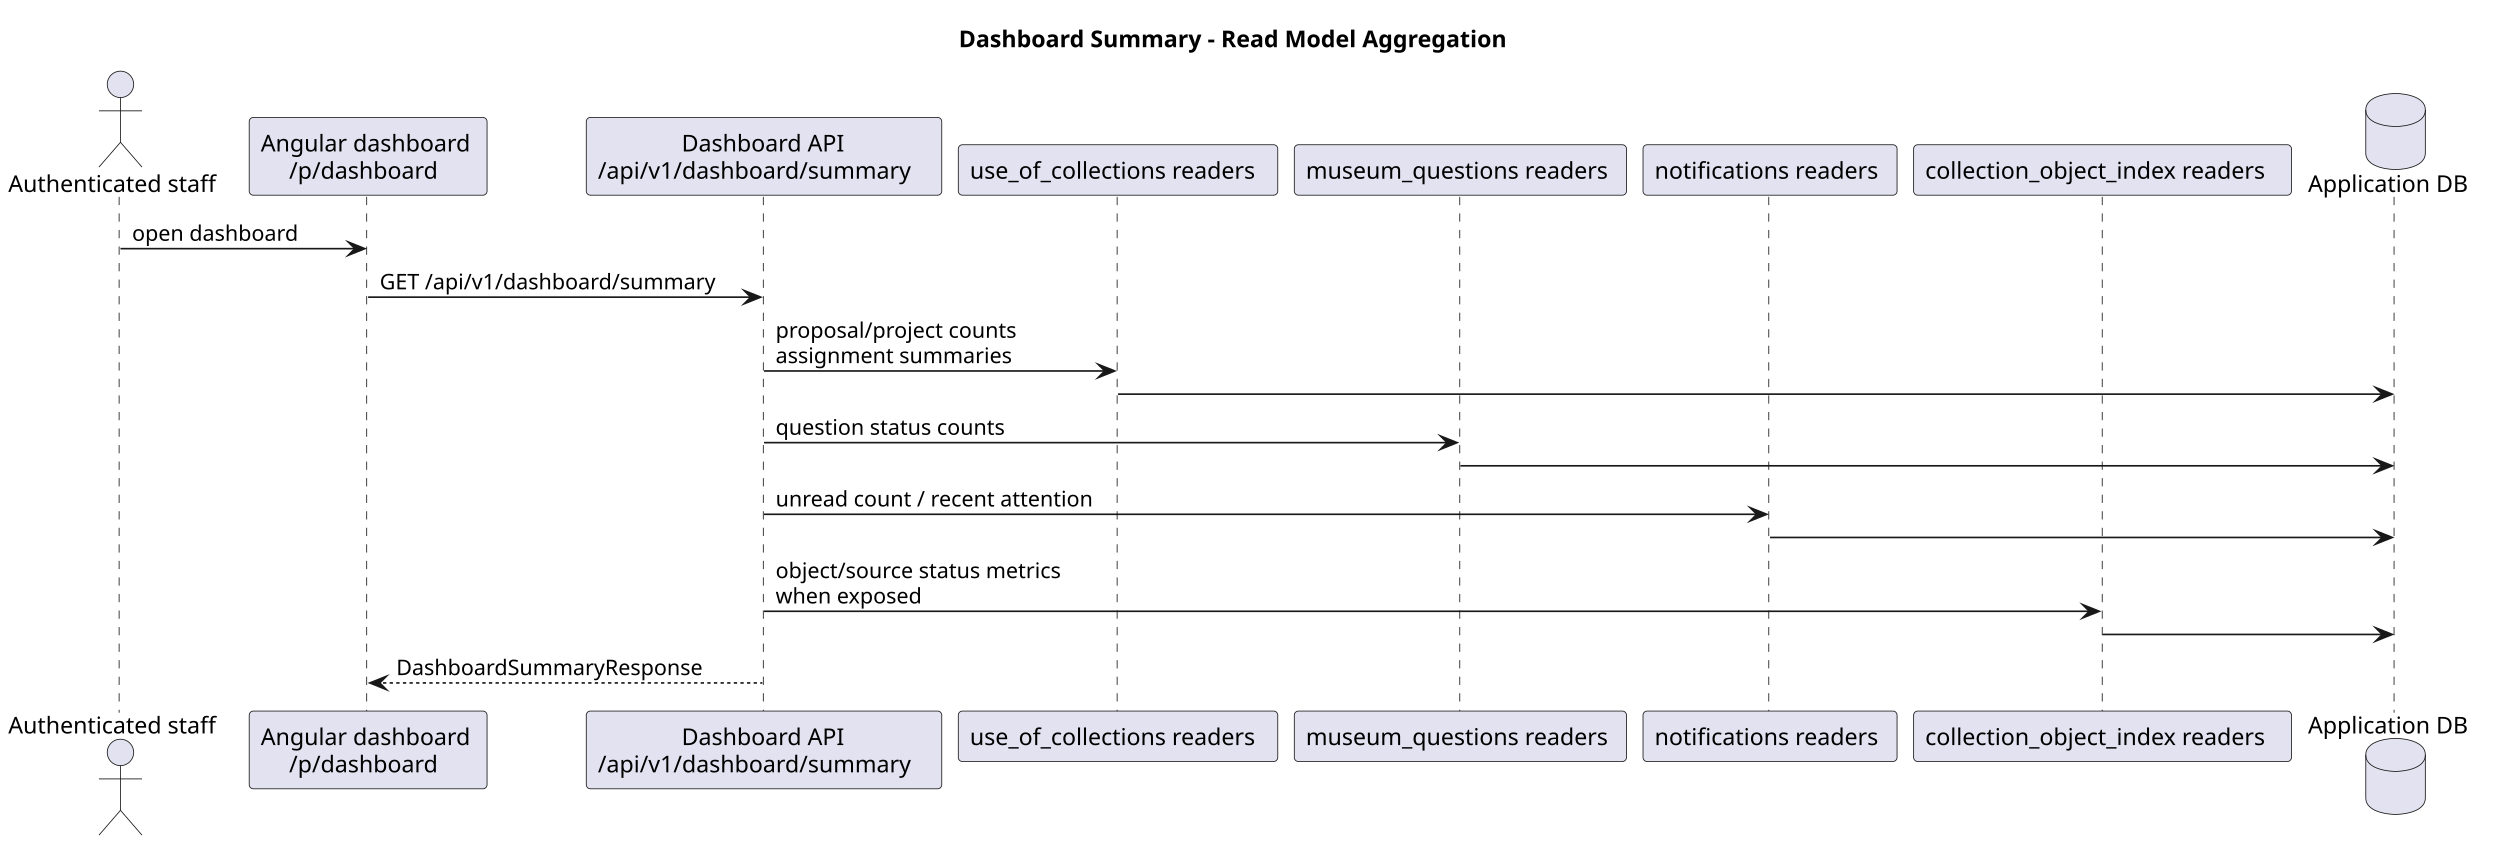
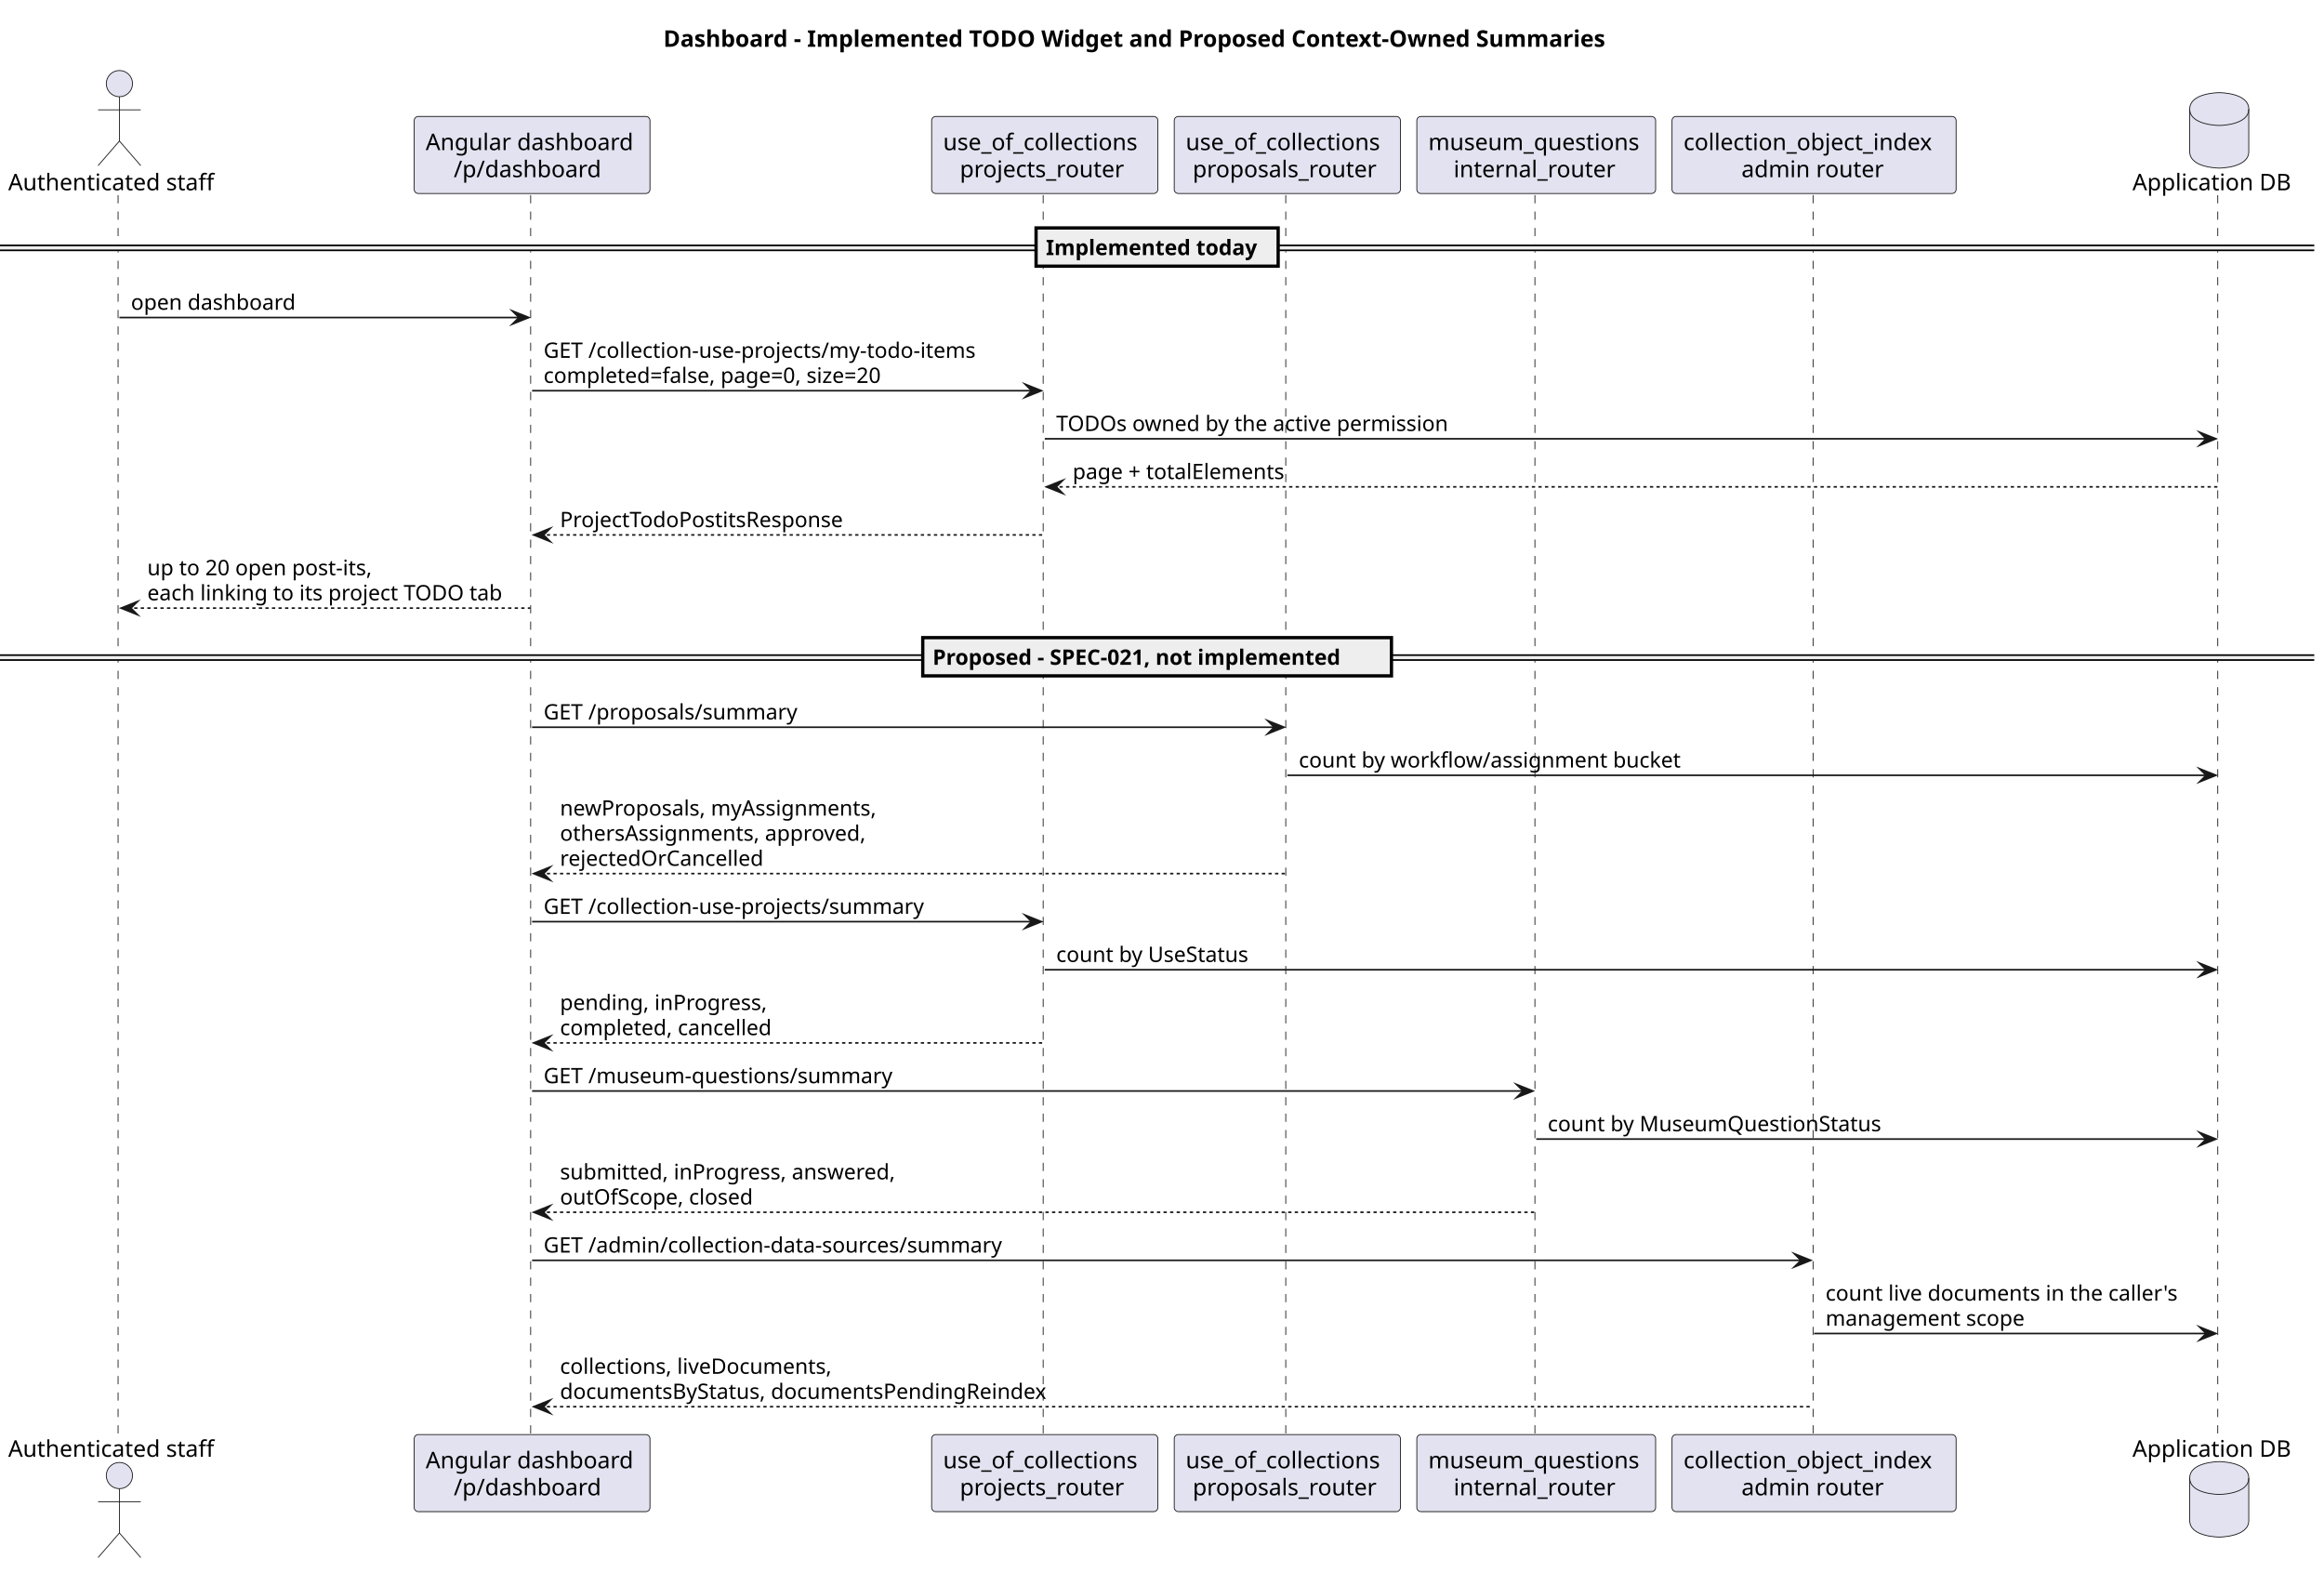
- <svg xmlns="http://www.w3.org/2000/svg" contentStyleType="text/css" data-diagram-type="SEQUENCE" height="513px" preserveAspectRatio="none" style="width:1511px;height:513px;background:#FFFFFF;" version="1.1" viewBox="0 0 1511 513" width="1511px" zoomAndPan="magnify">
+ <svg xmlns="http://www.w3.org/2000/svg" contentStyleType="text/css" data-diagram-type="SEQUENCE" height="958px" preserveAspectRatio="none" style="width:1417px;height:958px;background:#FFFFFF;" version="1.1" viewBox="0 0 1417 958" width="1417px" zoomAndPan="magnify">
  <defs />
  <g>
    <g class="title" data-source-line="1">
-       <text fill="#000000" font-family="sans-serif" font-size="14" font-weight="700" lengthAdjust="spacing" textLength="345.871" x="579.457" y="28.535">Dashboard Summary - Read Model Aggregation</text>
-     </g>
-     <g class="participant-lifeline" data-entity-uid="part1" data-qualified-name="staff" data-source-line="5" id="part1-lifeline">
-       <g>
-         <rect fill="#000000" fill-opacity="0" height="311.795" width="8" x="68.811" y="118.977" />
-         <line style="stroke:#181818;stroke-width:0.5;stroke-dasharray:5,5;" x1="72" x2="72" y1="118.977" y2="430.772" />
-       </g>
-     </g>
-     <g class="participant-lifeline" data-entity-uid="part2" data-qualified-name="ui" data-source-line="6" id="part2-lifeline">
-       <g>
-         <rect fill="#000000" fill-opacity="0" height="311.795" width="8" x="218.5" y="118.977" />
-         <line style="stroke:#181818;stroke-width:0.5;stroke-dasharray:5,5;" x1="221.623" x2="221.623" y1="118.977" y2="430.772" />
-       </g>
-     </g>
-     <g class="participant-lifeline" data-entity-uid="part3" data-qualified-name="dashboard" data-source-line="7" id="part3-lifeline">
-       <g>
-         <rect fill="#000000" fill-opacity="0" height="311.795" width="8" x="457.774" y="118.977" />
-         <line style="stroke:#181818;stroke-width:0.5;stroke-dasharray:5,5;" x1="461.351" x2="461.351" y1="118.977" y2="430.772" />
-       </g>
-     </g>
-     <g class="participant-lifeline" data-entity-uid="part4" data-qualified-name="uoc" data-source-line="8" id="part4-lifeline">
-       <g>
-         <rect fill="#000000" fill-opacity="0" height="311.795" width="8" x="671.738" y="118.977" />
-         <line style="stroke:#181818;stroke-width:0.5;stroke-dasharray:5,5;" x1="675.197" x2="675.197" y1="118.977" y2="430.772" />
-       </g>
-     </g>
-     <g class="participant-lifeline" data-entity-uid="part5" data-qualified-name="questions" data-source-line="9" id="part5-lifeline">
-       <g>
-         <rect fill="#000000" fill-opacity="0" height="311.795" width="8" x="878.661" y="118.977" />
-         <line style="stroke:#181818;stroke-width:0.5;stroke-dasharray:5,5;" x1="882.278" x2="882.278" y1="118.977" y2="430.772" />
-       </g>
-     </g>
-     <g class="participant-lifeline" data-entity-uid="part6" data-qualified-name="notifications" data-source-line="10" id="part6-lifeline">
-       <g>
-         <rect fill="#000000" fill-opacity="0" height="311.795" width="8" x="1065.814" y="118.977" />
-         <line style="stroke:#181818;stroke-width:0.5;stroke-dasharray:5,5;" x1="1069.043" x2="1069.043" y1="118.977" y2="430.772" />
-       </g>
-     </g>
-     <g class="participant-lifeline" data-entity-uid="part7" data-qualified-name="objects" data-source-line="11" id="part7-lifeline">
-       <g>
-         <rect fill="#000000" fill-opacity="0" height="311.795" width="8" x="1266.776" y="118.977" />
-         <line style="stroke:#181818;stroke-width:0.5;stroke-dasharray:5,5;" x1="1270.585" x2="1270.585" y1="118.977" y2="430.772" />
-       </g>
-     </g>
-     <g class="participant-lifeline" data-entity-uid="part8" data-qualified-name="db" data-source-line="12" id="part8-lifeline">
-       <g>
-         <rect fill="#000000" fill-opacity="0" height="311.795" width="8" x="1443.876" y="118.977" />
-         <line style="stroke:#181818;stroke-width:0.5;stroke-dasharray:5,5;" x1="1446.967" x2="1446.967" y1="118.977" y2="430.772" />
-       </g>
-     </g>
-     <g class="participant participant-head" data-entity-uid="part1" data-qualified-name="staff" data-source-line="5" id="part1-head">
+       <text fill="#000000" font-family="sans-serif" font-size="14" font-weight="700" lengthAdjust="spacing" textLength="601.139" x="404.448" y="28.535">Dashboard - Implemented TODO Widget and Proposed Context-Owned Summaries</text>
+     </g>
+     <g class="participant-lifeline" data-entity-uid="part1" data-qualified-name="staff" data-source-line="13" id="part1-lifeline">
+       <g>
+         <rect fill="#000000" fill-opacity="0" height="756.695" width="8" x="68.811" y="118.977" />
+         <line style="stroke:#181818;stroke-width:0.5;stroke-dasharray:5,5;" x1="72" x2="72" y1="118.977" y2="875.672" />
+       </g>
+     </g>
+     <g class="participant-lifeline" data-entity-uid="part2" data-qualified-name="ui" data-source-line="14" id="part2-lifeline">
+       <g>
+         <rect fill="#000000" fill-opacity="0" height="756.695" width="8" x="320.432" y="118.977" />
+         <line style="stroke:#181818;stroke-width:0.5;stroke-dasharray:5,5;" x1="323.556" x2="323.556" y1="118.977" y2="875.672" />
+       </g>
+     </g>
+     <g class="participant-lifeline" data-entity-uid="part3" data-qualified-name="projects" data-source-line="15" id="part3-lifeline">
+       <g>
+         <rect fill="#000000" fill-opacity="0" height="756.695" width="8" x="633.003" y="118.977" />
+         <line style="stroke:#181818;stroke-width:0.5;stroke-dasharray:5,5;" x1="636.045" x2="636.045" y1="118.977" y2="875.672" />
+       </g>
+     </g>
+     <g class="participant-lifeline" data-entity-uid="part4" data-qualified-name="proposals" data-source-line="16" id="part4-lifeline">
+       <g>
+         <rect fill="#000000" fill-opacity="0" height="756.695" width="8" x="780.918" y="118.977" />
+         <line style="stroke:#181818;stroke-width:0.5;stroke-dasharray:5,5;" x1="783.96" x2="783.96" y1="118.977" y2="875.672" />
+       </g>
+     </g>
+     <g class="participant-lifeline" data-entity-uid="part5" data-qualified-name="questions" data-source-line="17" id="part5-lifeline">
+       <g>
+         <rect fill="#000000" fill-opacity="0" height="756.695" width="8" x="932.675" y="118.977" />
+         <line style="stroke:#181818;stroke-width:0.5;stroke-dasharray:5,5;" x1="935.875" x2="935.875" y1="118.977" y2="875.672" />
+       </g>
+     </g>
+     <g class="participant-lifeline" data-entity-uid="part6" data-qualified-name="catalog" data-source-line="18" id="part6-lifeline">
+       <g>
+         <rect fill="#000000" fill-opacity="0" height="756.695" width="8" x="1102.082" y="118.977" />
+         <line style="stroke:#181818;stroke-width:0.5;stroke-dasharray:5,5;" x1="1105.474" x2="1105.474" y1="118.977" y2="875.672" />
+       </g>
+     </g>
+     <g class="participant-lifeline" data-entity-uid="part7" data-qualified-name="db" data-source-line="19" id="part7-lifeline">
+       <g>
+         <rect fill="#000000" fill-opacity="0" height="756.695" width="8" x="1349.126" y="118.977" />
+         <line style="stroke:#181818;stroke-width:0.5;stroke-dasharray:5,5;" x1="1352.217" x2="1352.217" y1="118.977" y2="875.672" />
+       </g>
+     </g>
+     <g class="participant participant-head" data-entity-uid="part1" data-qualified-name="staff" data-source-line="13" id="part1-head">
      <text fill="#000000" font-family="sans-serif" font-size="14" lengthAdjust="spacing" textLength="129.623" x="5" y="116.023">Authenticated staff</text>
      <ellipse cx="72.811" cy="50.988" fill="#E2E2F0" rx="8" ry="8" style="stroke:#181818;stroke-width:0.5;" />
      <path d="M72.811,58.988 L72.811,85.988 M59.812,66.988 L85.811,66.988 M72.811,85.988 L59.812,100.988 M72.811,85.988 L85.811,100.988" fill="none" style="stroke:#181818;stroke-width:0.5;" />
    </g>
-     <g class="participant participant-tail" data-entity-uid="part1" data-qualified-name="staff" data-source-line="5" id="part1-tail">
-       <text fill="#000000" font-family="sans-serif" font-size="14" lengthAdjust="spacing" textLength="129.623" x="5" y="443.307">Authenticated staff</text>
-       <ellipse cx="72.811" cy="454.76" fill="#E2E2F0" rx="8" ry="8" style="stroke:#181818;stroke-width:0.5;" />
-       <path d="M72.811,462.76 L72.811,489.76 M59.812,470.76 L85.811,470.76 M72.811,489.76 L59.812,504.76 M72.811,489.76 L85.811,504.76" fill="none" style="stroke:#181818;stroke-width:0.5;" />
-     </g>
-     <g class="participant participant-head" data-entity-uid="part2" data-qualified-name="ui" data-source-line="6" id="part2-head">
-       <rect fill="#E2E2F0" height="46.977" rx="2.5" ry="2.5" style="stroke:#181818;stroke-width:0.5;" width="143.753" x="150.623" y="71" />
-       <text fill="#000000" font-family="sans-serif" font-size="14" lengthAdjust="spacing" textLength="129.753" x="157.623" y="91.535">Angular dashboard</text>
-       <text fill="#000000" font-family="sans-serif" font-size="14" lengthAdjust="spacing" textLength="95.546" x="174.727" y="108.023">/p/dashboard</text>
-     </g>
-     <g class="participant participant-tail" data-entity-uid="part2" data-qualified-name="ui" data-source-line="6" id="part2-tail">
-       <rect fill="#E2E2F0" height="46.977" rx="2.5" ry="2.5" style="stroke:#181818;stroke-width:0.5;" width="143.753" x="150.623" y="429.772" />
-       <text fill="#000000" font-family="sans-serif" font-size="14" lengthAdjust="spacing" textLength="129.753" x="157.623" y="450.307">Angular dashboard</text>
-       <text fill="#000000" font-family="sans-serif" font-size="14" lengthAdjust="spacing" textLength="95.546" x="174.727" y="466.795">/p/dashboard</text>
-     </g>
-     <g class="participant participant-head" data-entity-uid="part3" data-qualified-name="dashboard" data-source-line="7" id="part3-head">
-       <rect fill="#E2E2F0" height="46.977" rx="2.5" ry="2.5" style="stroke:#181818;stroke-width:0.5;" width="214.847" x="354.351" y="71" />
-       <text fill="#000000" font-family="sans-serif" font-size="14" lengthAdjust="spacing" textLength="99.586" x="411.981" y="91.535">Dashboard API</text>
-       <text fill="#000000" font-family="sans-serif" font-size="14" lengthAdjust="spacing" textLength="200.847" x="361.351" y="108.023">/api/v1/dashboard/summary</text>
-     </g>
-     <g class="participant participant-tail" data-entity-uid="part3" data-qualified-name="dashboard" data-source-line="7" id="part3-tail">
-       <rect fill="#E2E2F0" height="46.977" rx="2.5" ry="2.5" style="stroke:#181818;stroke-width:0.5;" width="214.847" x="354.351" y="429.772" />
-       <text fill="#000000" font-family="sans-serif" font-size="14" lengthAdjust="spacing" textLength="99.586" x="411.981" y="450.307">Dashboard API</text>
-       <text fill="#000000" font-family="sans-serif" font-size="14" lengthAdjust="spacing" textLength="200.847" x="361.351" y="466.795">/api/v1/dashboard/summary</text>
-     </g>
-     <g class="participant participant-head" data-entity-uid="part4" data-qualified-name="uoc" data-source-line="8" id="part4-head">
-       <rect fill="#E2E2F0" height="30.488" rx="2.5" ry="2.5" style="stroke:#181818;stroke-width:0.5;" width="193.081" x="579.197" y="87.488" />
-       <text fill="#000000" font-family="sans-serif" font-size="14" lengthAdjust="spacing" textLength="179.081" x="586.197" y="108.023">use_of_collections readers</text>
-     </g>
-     <g class="participant participant-tail" data-entity-uid="part4" data-qualified-name="uoc" data-source-line="8" id="part4-tail">
-       <rect fill="#E2E2F0" height="30.488" rx="2.5" ry="2.5" style="stroke:#181818;stroke-width:0.5;" width="193.081" x="579.197" y="429.772" />
-       <text fill="#000000" font-family="sans-serif" font-size="14" lengthAdjust="spacing" textLength="179.081" x="586.197" y="450.307">use_of_collections readers</text>
-     </g>
-     <g class="participant participant-head" data-entity-uid="part5" data-qualified-name="questions" data-source-line="9" id="part5-head">
-       <rect fill="#E2E2F0" height="30.488" rx="2.5" ry="2.5" style="stroke:#181818;stroke-width:0.5;" width="200.765" x="782.278" y="87.488" />
-       <text fill="#000000" font-family="sans-serif" font-size="14" lengthAdjust="spacing" textLength="186.765" x="789.278" y="108.023">museum_questions readers</text>
-     </g>
-     <g class="participant participant-tail" data-entity-uid="part5" data-qualified-name="questions" data-source-line="9" id="part5-tail">
-       <rect fill="#E2E2F0" height="30.488" rx="2.5" ry="2.5" style="stroke:#181818;stroke-width:0.5;" width="200.765" x="782.278" y="429.772" />
-       <text fill="#000000" font-family="sans-serif" font-size="14" lengthAdjust="spacing" textLength="186.765" x="789.278" y="450.307">museum_questions readers</text>
-     </g>
-     <g class="participant participant-head" data-entity-uid="part6" data-qualified-name="notifications" data-source-line="10" id="part6-head">
-       <rect fill="#E2E2F0" height="30.488" rx="2.5" ry="2.5" style="stroke:#181818;stroke-width:0.5;" width="153.542" x="993.043" y="87.488" />
-       <text fill="#000000" font-family="sans-serif" font-size="14" lengthAdjust="spacing" textLength="139.542" x="1000.043" y="108.023">notifications readers</text>
-     </g>
-     <g class="participant participant-tail" data-entity-uid="part6" data-qualified-name="notifications" data-source-line="10" id="part6-tail">
-       <rect fill="#E2E2F0" height="30.488" rx="2.5" ry="2.5" style="stroke:#181818;stroke-width:0.5;" width="153.542" x="993.043" y="429.772" />
-       <text fill="#000000" font-family="sans-serif" font-size="14" lengthAdjust="spacing" textLength="139.542" x="1000.043" y="450.307">notifications readers</text>
-     </g>
-     <g class="participant participant-head" data-entity-uid="part7" data-qualified-name="objects" data-source-line="11" id="part7-head">
-       <rect fill="#E2E2F0" height="30.488" rx="2.5" ry="2.5" style="stroke:#181818;stroke-width:0.5;" width="228.382" x="1156.585" y="87.488" />
-       <text fill="#000000" font-family="sans-serif" font-size="14" lengthAdjust="spacing" textLength="214.382" x="1163.585" y="108.023">collection_object_index readers</text>
-     </g>
-     <g class="participant participant-tail" data-entity-uid="part7" data-qualified-name="objects" data-source-line="11" id="part7-tail">
-       <rect fill="#E2E2F0" height="30.488" rx="2.5" ry="2.5" style="stroke:#181818;stroke-width:0.5;" width="228.382" x="1156.585" y="429.772" />
-       <text fill="#000000" font-family="sans-serif" font-size="14" lengthAdjust="spacing" textLength="214.382" x="1163.585" y="450.307">collection_object_index readers</text>
-     </g>
-     <g class="participant participant-head" data-entity-uid="part8" data-qualified-name="db" data-source-line="12" id="part8-head">
-       <text fill="#000000" font-family="sans-serif" font-size="14" lengthAdjust="spacing" textLength="99.818" x="1394.967" y="116.023">Application DB</text>
-       <path d="M1429.876,66.488 C1429.876,56.488 1447.876,56.488 1447.876,56.488 C1447.876,56.488 1465.876,56.488 1465.876,66.488 L1465.876,92.488 C1465.876,102.488 1447.876,102.488 1447.876,102.488 C1447.876,102.488 1429.876,102.488 1429.876,92.488 L1429.876,66.488" fill="#E2E2F0" style="stroke:#181818;stroke-width:0.5;" />
-       <path d="M1429.876,66.488 C1429.876,76.488 1447.876,76.488 1447.876,76.488 C1447.876,76.488 1465.876,76.488 1465.876,66.488" fill="none" style="stroke:#181818;stroke-width:0.5;" />
-     </g>
-     <g class="participant participant-tail" data-entity-uid="part8" data-qualified-name="db" data-source-line="12" id="part8-tail">
-       <text fill="#000000" font-family="sans-serif" font-size="14" lengthAdjust="spacing" textLength="99.818" x="1394.967" y="443.307">Application DB</text>
-       <path d="M1429.876,456.26 C1429.876,446.26 1447.876,446.26 1447.876,446.26 C1447.876,446.26 1465.876,446.26 1465.876,456.26 L1465.876,482.26 C1465.876,492.26 1447.876,492.26 1447.876,492.26 C1447.876,492.26 1429.876,492.26 1429.876,482.26 L1429.876,456.26" fill="#E2E2F0" style="stroke:#181818;stroke-width:0.5;" />
-       <path d="M1429.876,456.26 C1429.876,466.26 1447.876,466.26 1447.876,466.26 C1447.876,466.26 1465.876,466.26 1465.876,456.26" fill="none" style="stroke:#181818;stroke-width:0.5;" />
-     </g>
-     <g class="message" data-entity-1="part1" data-entity-2="part2" data-source-line="14" id="msg1">
-       <polygon fill="#181818" points="210.5,146.287,220.5,150.287,210.5,154.287,214.5,150.287" style="stroke:#181818;stroke-width:1;stroke-linejoin:miter;stroke-miterlimit:10;" />
-       <line style="stroke:#181818;stroke-width:1;" x1="72.811" x2="216.5" y1="150.287" y2="150.287" />
-       <text fill="#000000" font-family="sans-serif" font-size="13" lengthAdjust="spacing" textLength="102.496" x="79.811" y="145.545">open dashboard</text>
-     </g>
-     <g class="message" data-entity-1="part2" data-entity-2="part3" data-source-line="15" id="msg2">
-       <polygon fill="#181818" points="449.774,175.598,459.774,179.598,449.774,183.598,453.774,179.598" style="stroke:#181818;stroke-width:1;stroke-linejoin:miter;stroke-miterlimit:10;" />
-       <line style="stroke:#181818;stroke-width:1;" x1="222.5" x2="455.774" y1="179.598" y2="179.598" />
-       <text fill="#000000" font-family="sans-serif" font-size="13" lengthAdjust="spacing" textLength="215.274" x="229.5" y="174.856">GET /api/v1/dashboard/summary</text>
-     </g>
-     <g class="message" data-entity-1="part3" data-entity-2="part4" data-source-line="16" id="msg3">
-       <polygon fill="#181818" points="663.738,220.219,673.738,224.219,663.738,228.219,667.738,224.219" style="stroke:#181818;stroke-width:1;stroke-linejoin:miter;stroke-miterlimit:10;" />
-       <line style="stroke:#181818;stroke-width:1;" x1="461.774" x2="669.738" y1="224.219" y2="224.219" />
-       <text fill="#000000" font-family="sans-serif" font-size="13" lengthAdjust="spacing" textLength="152.623" x="468.774" y="204.166">proposal/project counts</text>
-       <text fill="#000000" font-family="sans-serif" font-size="13" lengthAdjust="spacing" textLength="145.882" x="468.774" y="219.477">assignment summaries</text>
-     </g>
-     <g class="message" data-entity-1="part4" data-entity-2="part8" data-source-line="17" id="msg4">
-       <polygon fill="#181818" points="1435.876,234.219,1445.876,238.219,1435.876,242.219,1439.876,238.219" style="stroke:#181818;stroke-width:1;stroke-linejoin:miter;stroke-miterlimit:10;" />
-       <line style="stroke:#181818;stroke-width:1;" x1="675.738" x2="1441.876" y1="238.219" y2="238.219" />
-     </g>
-     <g class="message" data-entity-1="part3" data-entity-2="part5" data-source-line="18" id="msg5">
-       <polygon fill="#181818" points="870.661,263.529,880.661,267.529,870.661,271.529,874.661,267.529" style="stroke:#181818;stroke-width:1;stroke-linejoin:miter;stroke-miterlimit:10;" />
-       <line style="stroke:#181818;stroke-width:1;" x1="461.774" x2="876.661" y1="267.529" y2="267.529" />
-       <text fill="#000000" font-family="sans-serif" font-size="13" lengthAdjust="spacing" textLength="143.514" x="468.774" y="262.787">question status counts</text>
-     </g>
-     <g class="message" data-entity-1="part5" data-entity-2="part8" data-source-line="19" id="msg6">
-       <polygon fill="#181818" points="1435.876,277.529,1445.876,281.529,1435.876,285.529,1439.876,281.529" style="stroke:#181818;stroke-width:1;stroke-linejoin:miter;stroke-miterlimit:10;" />
-       <line style="stroke:#181818;stroke-width:1;" x1="882.661" x2="1441.876" y1="281.529" y2="281.529" />
-     </g>
-     <g class="message" data-entity-1="part3" data-entity-2="part6" data-source-line="20" id="msg7">
-       <polygon fill="#181818" points="1057.814,306.84,1067.814,310.84,1057.814,314.84,1061.814,310.84" style="stroke:#181818;stroke-width:1;stroke-linejoin:miter;stroke-miterlimit:10;" />
-       <line style="stroke:#181818;stroke-width:1;" x1="461.774" x2="1063.814" y1="310.84" y2="310.84" />
-       <text fill="#000000" font-family="sans-serif" font-size="13" lengthAdjust="spacing" textLength="199.253" x="468.774" y="306.098">unread count / recent attention</text>
-     </g>
-     <g class="message" data-entity-1="part6" data-entity-2="part8" data-source-line="21" id="msg8">
-       <polygon fill="#181818" points="1435.876,320.84,1445.876,324.84,1435.876,328.84,1439.876,324.84" style="stroke:#181818;stroke-width:1;stroke-linejoin:miter;stroke-miterlimit:10;" />
-       <line style="stroke:#181818;stroke-width:1;" x1="1069.814" x2="1441.876" y1="324.84" y2="324.84" />
-     </g>
-     <g class="message" data-entity-1="part3" data-entity-2="part7" data-source-line="22" id="msg9">
-       <polygon fill="#181818" points="1258.776,365.461,1268.776,369.461,1258.776,373.461,1262.776,369.461" style="stroke:#181818;stroke-width:1;stroke-linejoin:miter;stroke-miterlimit:10;" />
-       <line style="stroke:#181818;stroke-width:1;" x1="461.774" x2="1264.776" y1="369.461" y2="369.461" />
-       <text fill="#000000" font-family="sans-serif" font-size="13" lengthAdjust="spacing" textLength="180.661" x="468.774" y="349.408">object/source status metrics</text>
-       <text fill="#000000" font-family="sans-serif" font-size="13" lengthAdjust="spacing" textLength="90.943" x="468.774" y="364.719">when exposed</text>
-     </g>
-     <g class="message" data-entity-1="part7" data-entity-2="part8" data-source-line="23" id="msg10">
-       <polygon fill="#181818" points="1435.876,379.461,1445.876,383.461,1435.876,387.461,1439.876,383.461" style="stroke:#181818;stroke-width:1;stroke-linejoin:miter;stroke-miterlimit:10;" />
-       <line style="stroke:#181818;stroke-width:1;" x1="1270.776" x2="1441.876" y1="383.461" y2="383.461" />
-     </g>
-     <g class="message" data-entity-1="part3" data-entity-2="part2" data-source-line="24" id="msg11">
-       <polygon fill="#181818" points="233.5,408.772,223.5,412.772,233.5,416.772,229.5,412.772" style="stroke:#181818;stroke-width:1;stroke-linejoin:miter;stroke-miterlimit:10;" />
-       <line style="stroke:#181818;stroke-width:1;stroke-dasharray:2,2;" x1="227.5" x2="460.774" y1="412.772" y2="412.772" />
-       <text fill="#000000" font-family="sans-serif" font-size="13" lengthAdjust="spacing" textLength="187.288" x="239.5" y="408.029">DashboardSummaryResponse</text>
+     <g class="participant participant-tail" data-entity-uid="part1" data-qualified-name="staff" data-source-line="13" id="part1-tail">
+       <text fill="#000000" font-family="sans-serif" font-size="14" lengthAdjust="spacing" textLength="129.623" x="5" y="888.207">Authenticated staff</text>
+       <ellipse cx="72.811" cy="899.66" fill="#E2E2F0" rx="8" ry="8" style="stroke:#181818;stroke-width:0.5;" />
+       <path d="M72.811,907.66 L72.811,934.66 M59.812,915.66 L85.811,915.66 M72.811,934.66 L59.812,949.66 M72.811,934.66 L85.811,949.66" fill="none" style="stroke:#181818;stroke-width:0.5;" />
+     </g>
+     <g class="participant participant-head" data-entity-uid="part2" data-qualified-name="ui" data-source-line="14" id="part2-head">
+       <rect fill="#E2E2F0" height="46.977" rx="2.5" ry="2.5" style="stroke:#181818;stroke-width:0.5;" width="143.753" x="252.556" y="71" />
+       <text fill="#000000" font-family="sans-serif" font-size="14" lengthAdjust="spacing" textLength="129.753" x="259.556" y="91.535">Angular dashboard</text>
+       <text fill="#000000" font-family="sans-serif" font-size="14" lengthAdjust="spacing" textLength="95.546" x="276.659" y="108.023">/p/dashboard</text>
+     </g>
+     <g class="participant participant-tail" data-entity-uid="part2" data-qualified-name="ui" data-source-line="14" id="part2-tail">
+       <rect fill="#E2E2F0" height="46.977" rx="2.5" ry="2.5" style="stroke:#181818;stroke-width:0.5;" width="143.753" x="252.556" y="874.672" />
+       <text fill="#000000" font-family="sans-serif" font-size="14" lengthAdjust="spacing" textLength="129.753" x="259.556" y="895.207">Angular dashboard</text>
+       <text fill="#000000" font-family="sans-serif" font-size="14" lengthAdjust="spacing" textLength="95.546" x="276.659" y="911.695">/p/dashboard</text>
+     </g>
+     <g class="participant participant-head" data-entity-uid="part3" data-qualified-name="projects" data-source-line="15" id="part3-head">
+       <rect fill="#E2E2F0" height="46.977" rx="2.5" ry="2.5" style="stroke:#181818;stroke-width:0.5;" width="137.915" x="568.045" y="71" />
+       <text fill="#000000" font-family="sans-serif" font-size="14" lengthAdjust="spacing" textLength="123.915" x="575.045" y="91.535">use_of_collections</text>
+       <text fill="#000000" font-family="sans-serif" font-size="14" lengthAdjust="spacing" textLength="103.523" x="585.241" y="108.023">projects_router</text>
+     </g>
+     <g class="participant participant-tail" data-entity-uid="part3" data-qualified-name="projects" data-source-line="15" id="part3-tail">
+       <rect fill="#E2E2F0" height="46.977" rx="2.5" ry="2.5" style="stroke:#181818;stroke-width:0.5;" width="137.915" x="568.045" y="874.672" />
+       <text fill="#000000" font-family="sans-serif" font-size="14" lengthAdjust="spacing" textLength="123.915" x="575.045" y="895.207">use_of_collections</text>
+       <text fill="#000000" font-family="sans-serif" font-size="14" lengthAdjust="spacing" textLength="103.523" x="585.241" y="911.695">projects_router</text>
+     </g>
+     <g class="participant participant-head" data-entity-uid="part4" data-qualified-name="proposals" data-source-line="16" id="part4-head">
+       <rect fill="#E2E2F0" height="46.977" rx="2.5" ry="2.5" style="stroke:#181818;stroke-width:0.5;" width="137.915" x="715.96" y="71" />
+       <text fill="#000000" font-family="sans-serif" font-size="14" lengthAdjust="spacing" textLength="123.915" x="722.96" y="91.535">use_of_collections</text>
+       <text fill="#000000" font-family="sans-serif" font-size="14" lengthAdjust="spacing" textLength="115.384" x="727.226" y="108.023">proposals_router</text>
+     </g>
+     <g class="participant participant-tail" data-entity-uid="part4" data-qualified-name="proposals" data-source-line="16" id="part4-tail">
+       <rect fill="#E2E2F0" height="46.977" rx="2.5" ry="2.5" style="stroke:#181818;stroke-width:0.5;" width="137.915" x="715.96" y="874.672" />
+       <text fill="#000000" font-family="sans-serif" font-size="14" lengthAdjust="spacing" textLength="123.915" x="722.96" y="895.207">use_of_collections</text>
+       <text fill="#000000" font-family="sans-serif" font-size="14" lengthAdjust="spacing" textLength="115.384" x="727.226" y="911.695">proposals_router</text>
+     </g>
+     <g class="participant participant-head" data-entity-uid="part5" data-qualified-name="questions" data-source-line="17" id="part5-head">
+       <rect fill="#E2E2F0" height="46.977" rx="2.5" ry="2.5" style="stroke:#181818;stroke-width:0.5;" width="145.599" x="863.875" y="71" />
+       <text fill="#000000" font-family="sans-serif" font-size="14" lengthAdjust="spacing" textLength="131.599" x="870.875" y="91.535">museum_questions</text>
+       <text fill="#000000" font-family="sans-serif" font-size="14" lengthAdjust="spacing" textLength="100.748" x="886.301" y="108.023">internal_router</text>
+     </g>
+     <g class="participant participant-tail" data-entity-uid="part5" data-qualified-name="questions" data-source-line="17" id="part5-tail">
+       <rect fill="#E2E2F0" height="46.977" rx="2.5" ry="2.5" style="stroke:#181818;stroke-width:0.5;" width="145.599" x="863.875" y="874.672" />
+       <text fill="#000000" font-family="sans-serif" font-size="14" lengthAdjust="spacing" textLength="131.599" x="870.875" y="895.207">museum_questions</text>
+       <text fill="#000000" font-family="sans-serif" font-size="14" lengthAdjust="spacing" textLength="100.748" x="886.301" y="911.695">internal_router</text>
+     </g>
+     <g class="participant participant-head" data-entity-uid="part6" data-qualified-name="catalog" data-source-line="18" id="part6-head">
+       <rect fill="#E2E2F0" height="46.977" rx="2.5" ry="2.5" style="stroke:#181818;stroke-width:0.5;" width="173.216" x="1019.474" y="71" />
+       <text fill="#000000" font-family="sans-serif" font-size="14" lengthAdjust="spacing" textLength="159.216" x="1026.474" y="91.535">collection_object_index</text>
+       <text fill="#000000" font-family="sans-serif" font-size="14" lengthAdjust="spacing" textLength="88.56" x="1061.802" y="108.023">admin router</text>
+     </g>
+     <g class="participant participant-tail" data-entity-uid="part6" data-qualified-name="catalog" data-source-line="18" id="part6-tail">
+       <rect fill="#E2E2F0" height="46.977" rx="2.5" ry="2.5" style="stroke:#181818;stroke-width:0.5;" width="173.216" x="1019.474" y="874.672" />
+       <text fill="#000000" font-family="sans-serif" font-size="14" lengthAdjust="spacing" textLength="159.216" x="1026.474" y="895.207">collection_object_index</text>
+       <text fill="#000000" font-family="sans-serif" font-size="14" lengthAdjust="spacing" textLength="88.56" x="1061.802" y="911.695">admin router</text>
+     </g>
+     <g class="participant participant-head" data-entity-uid="part7" data-qualified-name="db" data-source-line="19" id="part7-head">
+       <text fill="#000000" font-family="sans-serif" font-size="14" lengthAdjust="spacing" textLength="99.818" x="1300.217" y="116.023">Application DB</text>
+       <path d="M1335.126,66.488 C1335.126,56.488 1353.126,56.488 1353.126,56.488 C1353.126,56.488 1371.126,56.488 1371.126,66.488 L1371.126,92.488 C1371.126,102.488 1353.126,102.488 1353.126,102.488 C1353.126,102.488 1335.126,102.488 1335.126,92.488 L1335.126,66.488" fill="#E2E2F0" style="stroke:#181818;stroke-width:0.5;" />
+       <path d="M1335.126,66.488 C1335.126,76.488 1353.126,76.488 1353.126,76.488 C1353.126,76.488 1371.126,76.488 1371.126,66.488" fill="none" style="stroke:#181818;stroke-width:0.5;" />
+     </g>
+     <g class="participant participant-tail" data-entity-uid="part7" data-qualified-name="db" data-source-line="19" id="part7-tail">
+       <text fill="#000000" font-family="sans-serif" font-size="14" lengthAdjust="spacing" textLength="99.818" x="1300.217" y="888.207">Application DB</text>
+       <path d="M1335.126,901.16 C1335.126,891.16 1353.126,891.16 1353.126,891.16 C1353.126,891.16 1371.126,891.16 1371.126,901.16 L1371.126,927.16 C1371.126,937.16 1353.126,937.16 1353.126,937.16 C1353.126,937.16 1335.126,937.16 1335.126,927.16 L1335.126,901.16" fill="#E2E2F0" style="stroke:#181818;stroke-width:0.5;" />
+       <path d="M1335.126,901.16 C1335.126,911.16 1353.126,911.16 1353.126,911.16 C1353.126,911.16 1371.126,911.16 1371.126,901.16" fill="none" style="stroke:#181818;stroke-width:0.5;" />
+     </g>
+     <rect fill="#EEEEEE" height="3" style="stroke:#EEEEEE;stroke-width:1;" width="1411.035" x="0" y="149.632" />
+     <line style="stroke:#000000;stroke-width:1;" x1="0" x2="1411.035" y1="149.632" y2="149.632" />
+     <line style="stroke:#000000;stroke-width:1;" x1="0" x2="1411.035" y1="152.632" y2="152.632" />
+     <rect fill="#EEEEEE" height="23.311" style="stroke:#000000;stroke-width:2;" width="147.612" x="631.712" y="138.977" />
+     <text fill="#000000" font-family="sans-serif" font-size="13" font-weight="700" lengthAdjust="spacing" textLength="129.327" x="637.712" y="155.545">Implemented today</text>
+     <g class="message" data-entity-1="part1" data-entity-2="part2" data-source-line="23" id="msg1">
+       <polygon fill="#181818" points="312.432,189.598,322.432,193.598,312.432,197.598,316.432,193.598" style="stroke:#181818;stroke-width:1;stroke-linejoin:miter;stroke-miterlimit:10;" />
+       <line style="stroke:#181818;stroke-width:1;" x1="72.811" x2="318.432" y1="193.598" y2="193.598" />
+       <text fill="#000000" font-family="sans-serif" font-size="13" lengthAdjust="spacing" textLength="102.496" x="79.811" y="188.856">open dashboard</text>
+     </g>
+     <g class="message" data-entity-1="part2" data-entity-2="part3" data-source-line="24" id="msg2">
+       <polygon fill="#181818" points="625.003,234.219,635.003,238.219,625.003,242.219,629.003,238.219" style="stroke:#181818;stroke-width:1;stroke-linejoin:miter;stroke-miterlimit:10;" />
+       <line style="stroke:#181818;stroke-width:1;" x1="324.432" x2="631.003" y1="238.219" y2="238.219" />
+       <text fill="#000000" font-family="sans-serif" font-size="13" lengthAdjust="spacing" textLength="288.571" x="331.432" y="218.166">GET /collection-use-projects/my-todo-items</text>
+       <text fill="#000000" font-family="sans-serif" font-size="13" lengthAdjust="spacing" textLength="223.742" x="331.432" y="233.477">completed=false, page=0, size=20</text>
+     </g>
+     <g class="message" data-entity-1="part3" data-entity-2="part7" data-source-line="25" id="msg3">
+       <polygon fill="#181818" points="1341.126,263.529,1351.126,267.529,1341.126,271.529,1345.126,267.529" style="stroke:#181818;stroke-width:1;stroke-linejoin:miter;stroke-miterlimit:10;" />
+       <line style="stroke:#181818;stroke-width:1;" x1="637.003" x2="1347.126" y1="267.529" y2="267.529" />
+       <text fill="#000000" font-family="sans-serif" font-size="13" lengthAdjust="spacing" textLength="248.124" x="644.003" y="262.787">TODOs owned by the active permission</text>
+     </g>
+     <g class="message" data-entity-1="part7" data-entity-2="part3" data-source-line="26" id="msg4">
+       <polygon fill="#181818" points="648.003,292.84,638.003,296.84,648.003,300.84,644.003,296.84" style="stroke:#181818;stroke-width:1;stroke-linejoin:miter;stroke-miterlimit:10;" />
+       <line style="stroke:#181818;stroke-width:1;stroke-dasharray:2,2;" x1="642.003" x2="1352.126" y1="296.84" y2="296.84" />
+       <text fill="#000000" font-family="sans-serif" font-size="13" lengthAdjust="spacing" textLength="134.9" x="654.003" y="292.098">page + totalElements</text>
+     </g>
+     <g class="message" data-entity-1="part3" data-entity-2="part2" data-source-line="27" id="msg5">
+       <polygon fill="#181818" points="335.432,322.15,325.432,326.15,335.432,330.15,331.432,326.15" style="stroke:#181818;stroke-width:1;stroke-linejoin:miter;stroke-miterlimit:10;" />
+       <line style="stroke:#181818;stroke-width:1;stroke-dasharray:2,2;" x1="329.432" x2="636.003" y1="326.15" y2="326.15" />
+       <text fill="#000000" font-family="sans-serif" font-size="13" lengthAdjust="spacing" textLength="177.684" x="341.432" y="321.408">ProjectTodoPostitsResponse</text>
+     </g>
+     <g class="message" data-entity-1="part2" data-entity-2="part1" data-source-line="28" id="msg6">
+       <polygon fill="#181818" points="83.811,366.772,73.811,370.772,83.811,374.772,79.811,370.772" style="stroke:#181818;stroke-width:1;stroke-linejoin:miter;stroke-miterlimit:10;" />
+       <line style="stroke:#181818;stroke-width:1;stroke-dasharray:2,2;" x1="77.811" x2="323.432" y1="370.772" y2="370.772" />
+       <text fill="#000000" font-family="sans-serif" font-size="13" lengthAdjust="spacing" textLength="148.008" x="89.811" y="350.719">up to 20 open post-its,</text>
+       <text fill="#000000" font-family="sans-serif" font-size="13" lengthAdjust="spacing" textLength="227.621" x="89.811" y="366.029">each linking to its project TODO tab</text>
+     </g>
+     <rect fill="#EEEEEE" height="3" style="stroke:#EEEEEE;stroke-width:1;" width="1411.035" x="0" y="399.427" />
+     <line style="stroke:#000000;stroke-width:1;" x1="0" x2="1411.035" y1="399.427" y2="399.427" />
+     <line style="stroke:#000000;stroke-width:1;" x1="0" x2="1411.035" y1="402.427" y2="402.427" />
+     <rect fill="#EEEEEE" height="23.311" style="stroke:#000000;stroke-width:2;" width="285.781" x="562.627" y="388.772" />
+     <text fill="#000000" font-family="sans-serif" font-size="13" font-weight="700" lengthAdjust="spacing" textLength="267.497" x="568.627" y="405.34">Proposed - SPEC-021, not implemented</text>
+     <g class="message" data-entity-1="part2" data-entity-2="part4" data-source-line="33" id="msg7">
+       <polygon fill="#181818" points="772.918,439.393,782.918,443.393,772.918,447.393,776.918,443.393" style="stroke:#181818;stroke-width:1;stroke-linejoin:miter;stroke-miterlimit:10;" />
+       <line style="stroke:#181818;stroke-width:1;" x1="324.432" x2="778.918" y1="443.393" y2="443.393" />
+       <text fill="#000000" font-family="sans-serif" font-size="13" lengthAdjust="spacing" textLength="162.513" x="331.432" y="438.65">GET /proposals/summary</text>
+     </g>
+     <g class="message" data-entity-1="part4" data-entity-2="part7" data-source-line="34" id="msg8">
+       <polygon fill="#181818" points="1341.126,468.703,1351.126,472.703,1341.126,476.703,1345.126,472.703" style="stroke:#181818;stroke-width:1;stroke-linejoin:miter;stroke-miterlimit:10;" />
+       <line style="stroke:#181818;stroke-width:1;" x1="784.918" x2="1347.126" y1="472.703" y2="472.703" />
+       <text fill="#000000" font-family="sans-serif" font-size="13" lengthAdjust="spacing" textLength="242.519" x="791.918" y="467.961">count by workflow/assignment bucket</text>
+     </g>
+     <g class="message" data-entity-1="part4" data-entity-2="part2" data-source-line="35" id="msg9">
+       <polygon fill="#181818" points="335.432,528.635,325.432,532.635,335.432,536.635,331.432,532.635" style="stroke:#181818;stroke-width:1;stroke-linejoin:miter;stroke-miterlimit:10;" />
+       <line style="stroke:#181818;stroke-width:1;stroke-dasharray:2,2;" x1="329.432" x2="783.918" y1="532.635" y2="532.635" />
+       <text fill="#000000" font-family="sans-serif" font-size="13" lengthAdjust="spacing" textLength="198.536" x="341.432" y="497.272">newProposals, myAssignments,</text>
+       <text fill="#000000" font-family="sans-serif" font-size="13" lengthAdjust="spacing" textLength="192.537" x="341.432" y="512.582">othersAssignments, approved,</text>
+       <text fill="#000000" font-family="sans-serif" font-size="13" lengthAdjust="spacing" textLength="127.207" x="341.432" y="527.893">rejectedOrCancelled</text>
+     </g>
+     <g class="message" data-entity-1="part2" data-entity-2="part3" data-source-line="37" id="msg10">
+       <polygon fill="#181818" points="625.003,557.945,635.003,561.945,625.003,565.945,629.003,561.945" style="stroke:#181818;stroke-width:1;stroke-linejoin:miter;stroke-miterlimit:10;" />
+       <line style="stroke:#181818;stroke-width:1;" x1="324.432" x2="631.003" y1="561.945" y2="561.945" />
+       <text fill="#000000" font-family="sans-serif" font-size="13" lengthAdjust="spacing" textLength="249.215" x="331.432" y="557.203">GET /collection-use-projects/summary</text>
+     </g>
+     <g class="message" data-entity-1="part3" data-entity-2="part7" data-source-line="38" id="msg11">
+       <polygon fill="#181818" points="1341.126,587.256,1351.126,591.256,1341.126,595.256,1345.126,591.256" style="stroke:#181818;stroke-width:1;stroke-linejoin:miter;stroke-miterlimit:10;" />
+       <line style="stroke:#181818;stroke-width:1;" x1="637.003" x2="1347.126" y1="591.256" y2="591.256" />
+       <text fill="#000000" font-family="sans-serif" font-size="13" lengthAdjust="spacing" textLength="120.32" x="644.003" y="586.514">count by UseStatus</text>
+     </g>
+     <g class="message" data-entity-1="part3" data-entity-2="part2" data-source-line="39" id="msg12">
+       <polygon fill="#181818" points="335.432,631.877,325.432,635.877,335.432,639.877,331.432,635.877" style="stroke:#181818;stroke-width:1;stroke-linejoin:miter;stroke-miterlimit:10;" />
+       <line style="stroke:#181818;stroke-width:1;stroke-dasharray:2,2;" x1="329.432" x2="636.003" y1="635.877" y2="635.877" />
+       <text fill="#000000" font-family="sans-serif" font-size="13" lengthAdjust="spacing" textLength="130.184" x="341.432" y="615.824">pending, inProgress,</text>
+       <text fill="#000000" font-family="sans-serif" font-size="13" lengthAdjust="spacing" textLength="133.225" x="341.432" y="631.135">completed, cancelled</text>
+     </g>
+     <g class="message" data-entity-1="part2" data-entity-2="part5" data-source-line="41" id="msg13">
+       <polygon fill="#181818" points="924.675,661.188,934.675,665.188,924.675,669.188,928.675,665.188" style="stroke:#181818;stroke-width:1;stroke-linejoin:miter;stroke-miterlimit:10;" />
+       <line style="stroke:#181818;stroke-width:1;" x1="324.432" x2="930.675" y1="665.188" y2="665.188" />
+       <text fill="#000000" font-family="sans-serif" font-size="13" lengthAdjust="spacing" textLength="223.888" x="331.432" y="660.445">GET /museum-questions/summary</text>
+     </g>
+     <g class="message" data-entity-1="part5" data-entity-2="part7" data-source-line="42" id="msg14">
+       <polygon fill="#181818" points="1341.126,690.498,1351.126,694.498,1341.126,698.498,1345.126,694.498" style="stroke:#181818;stroke-width:1;stroke-linejoin:miter;stroke-miterlimit:10;" />
+       <line style="stroke:#181818;stroke-width:1;" x1="936.675" x2="1347.126" y1="694.498" y2="694.498" />
+       <text fill="#000000" font-family="sans-serif" font-size="13" lengthAdjust="spacing" textLength="207.492" x="943.675" y="689.756">count by MuseumQuestionStatus</text>
+     </g>
+     <g class="message" data-entity-1="part5" data-entity-2="part2" data-source-line="43" id="msg15">
+       <polygon fill="#181818" points="335.432,735.119,325.432,739.119,335.432,743.119,331.432,739.119" style="stroke:#181818;stroke-width:1;stroke-linejoin:miter;stroke-miterlimit:10;" />
+       <line style="stroke:#181818;stroke-width:1;stroke-dasharray:2,2;" x1="329.432" x2="935.675" y1="739.119" y2="739.119" />
+       <text fill="#000000" font-family="sans-serif" font-size="13" lengthAdjust="spacing" textLength="210.602" x="341.432" y="719.066">submitted, inProgress, answered,</text>
+       <text fill="#000000" font-family="sans-serif" font-size="13" lengthAdjust="spacing" textLength="121.545" x="341.432" y="734.377">outOfScope, closed</text>
+     </g>
+     <g class="message" data-entity-1="part2" data-entity-2="part6" data-source-line="45" id="msg16">
+       <polygon fill="#181818" points="1094.082,764.43,1104.082,768.43,1094.082,772.43,1098.082,768.43" style="stroke:#181818;stroke-width:1;stroke-linejoin:miter;stroke-miterlimit:10;" />
+       <line style="stroke:#181818;stroke-width:1;" x1="324.432" x2="1100.082" y1="768.43" y2="768.43" />
+       <text fill="#000000" font-family="sans-serif" font-size="13" lengthAdjust="spacing" textLength="298.518" x="331.432" y="763.688">GET /admin/collection-data-sources/summary</text>
+     </g>
+     <g class="message" data-entity-1="part6" data-entity-2="part7" data-source-line="46" id="msg17">
+       <polygon fill="#181818" points="1341.126,809.051,1351.126,813.051,1341.126,817.051,1345.126,813.051" style="stroke:#181818;stroke-width:1;stroke-linejoin:miter;stroke-miterlimit:10;" />
+       <line style="stroke:#181818;stroke-width:1;" x1="1106.082" x2="1347.126" y1="813.051" y2="813.051" />
+       <text fill="#000000" font-family="sans-serif" font-size="13" lengthAdjust="spacing" textLength="223.044" x="1113.082" y="792.998">count live documents in the caller's</text>
+       <text fill="#000000" font-family="sans-serif" font-size="13" lengthAdjust="spacing" textLength="123.03" x="1113.082" y="808.309">management scope</text>
+     </g>
+     <g class="message" data-entity-1="part6" data-entity-2="part2" data-source-line="47" id="msg18">
+       <polygon fill="#181818" points="335.432,853.672,325.432,857.672,335.432,861.672,331.432,857.672" style="stroke:#181818;stroke-width:1;stroke-linejoin:miter;stroke-miterlimit:10;" />
+       <line style="stroke:#181818;stroke-width:1;stroke-dasharray:2,2;" x1="329.432" x2="1105.082" y1="857.672" y2="857.672" />
+       <text fill="#000000" font-family="sans-serif" font-size="13" lengthAdjust="spacing" textLength="172.574" x="341.432" y="837.619">collections, liveDocuments,</text>
+       <text fill="#000000" font-family="sans-serif" font-size="13" lengthAdjust="spacing" textLength="302.053" x="341.432" y="852.93">documentsByStatus, documentsPendingReindex</text>
    </g>
  </g>
</svg>
